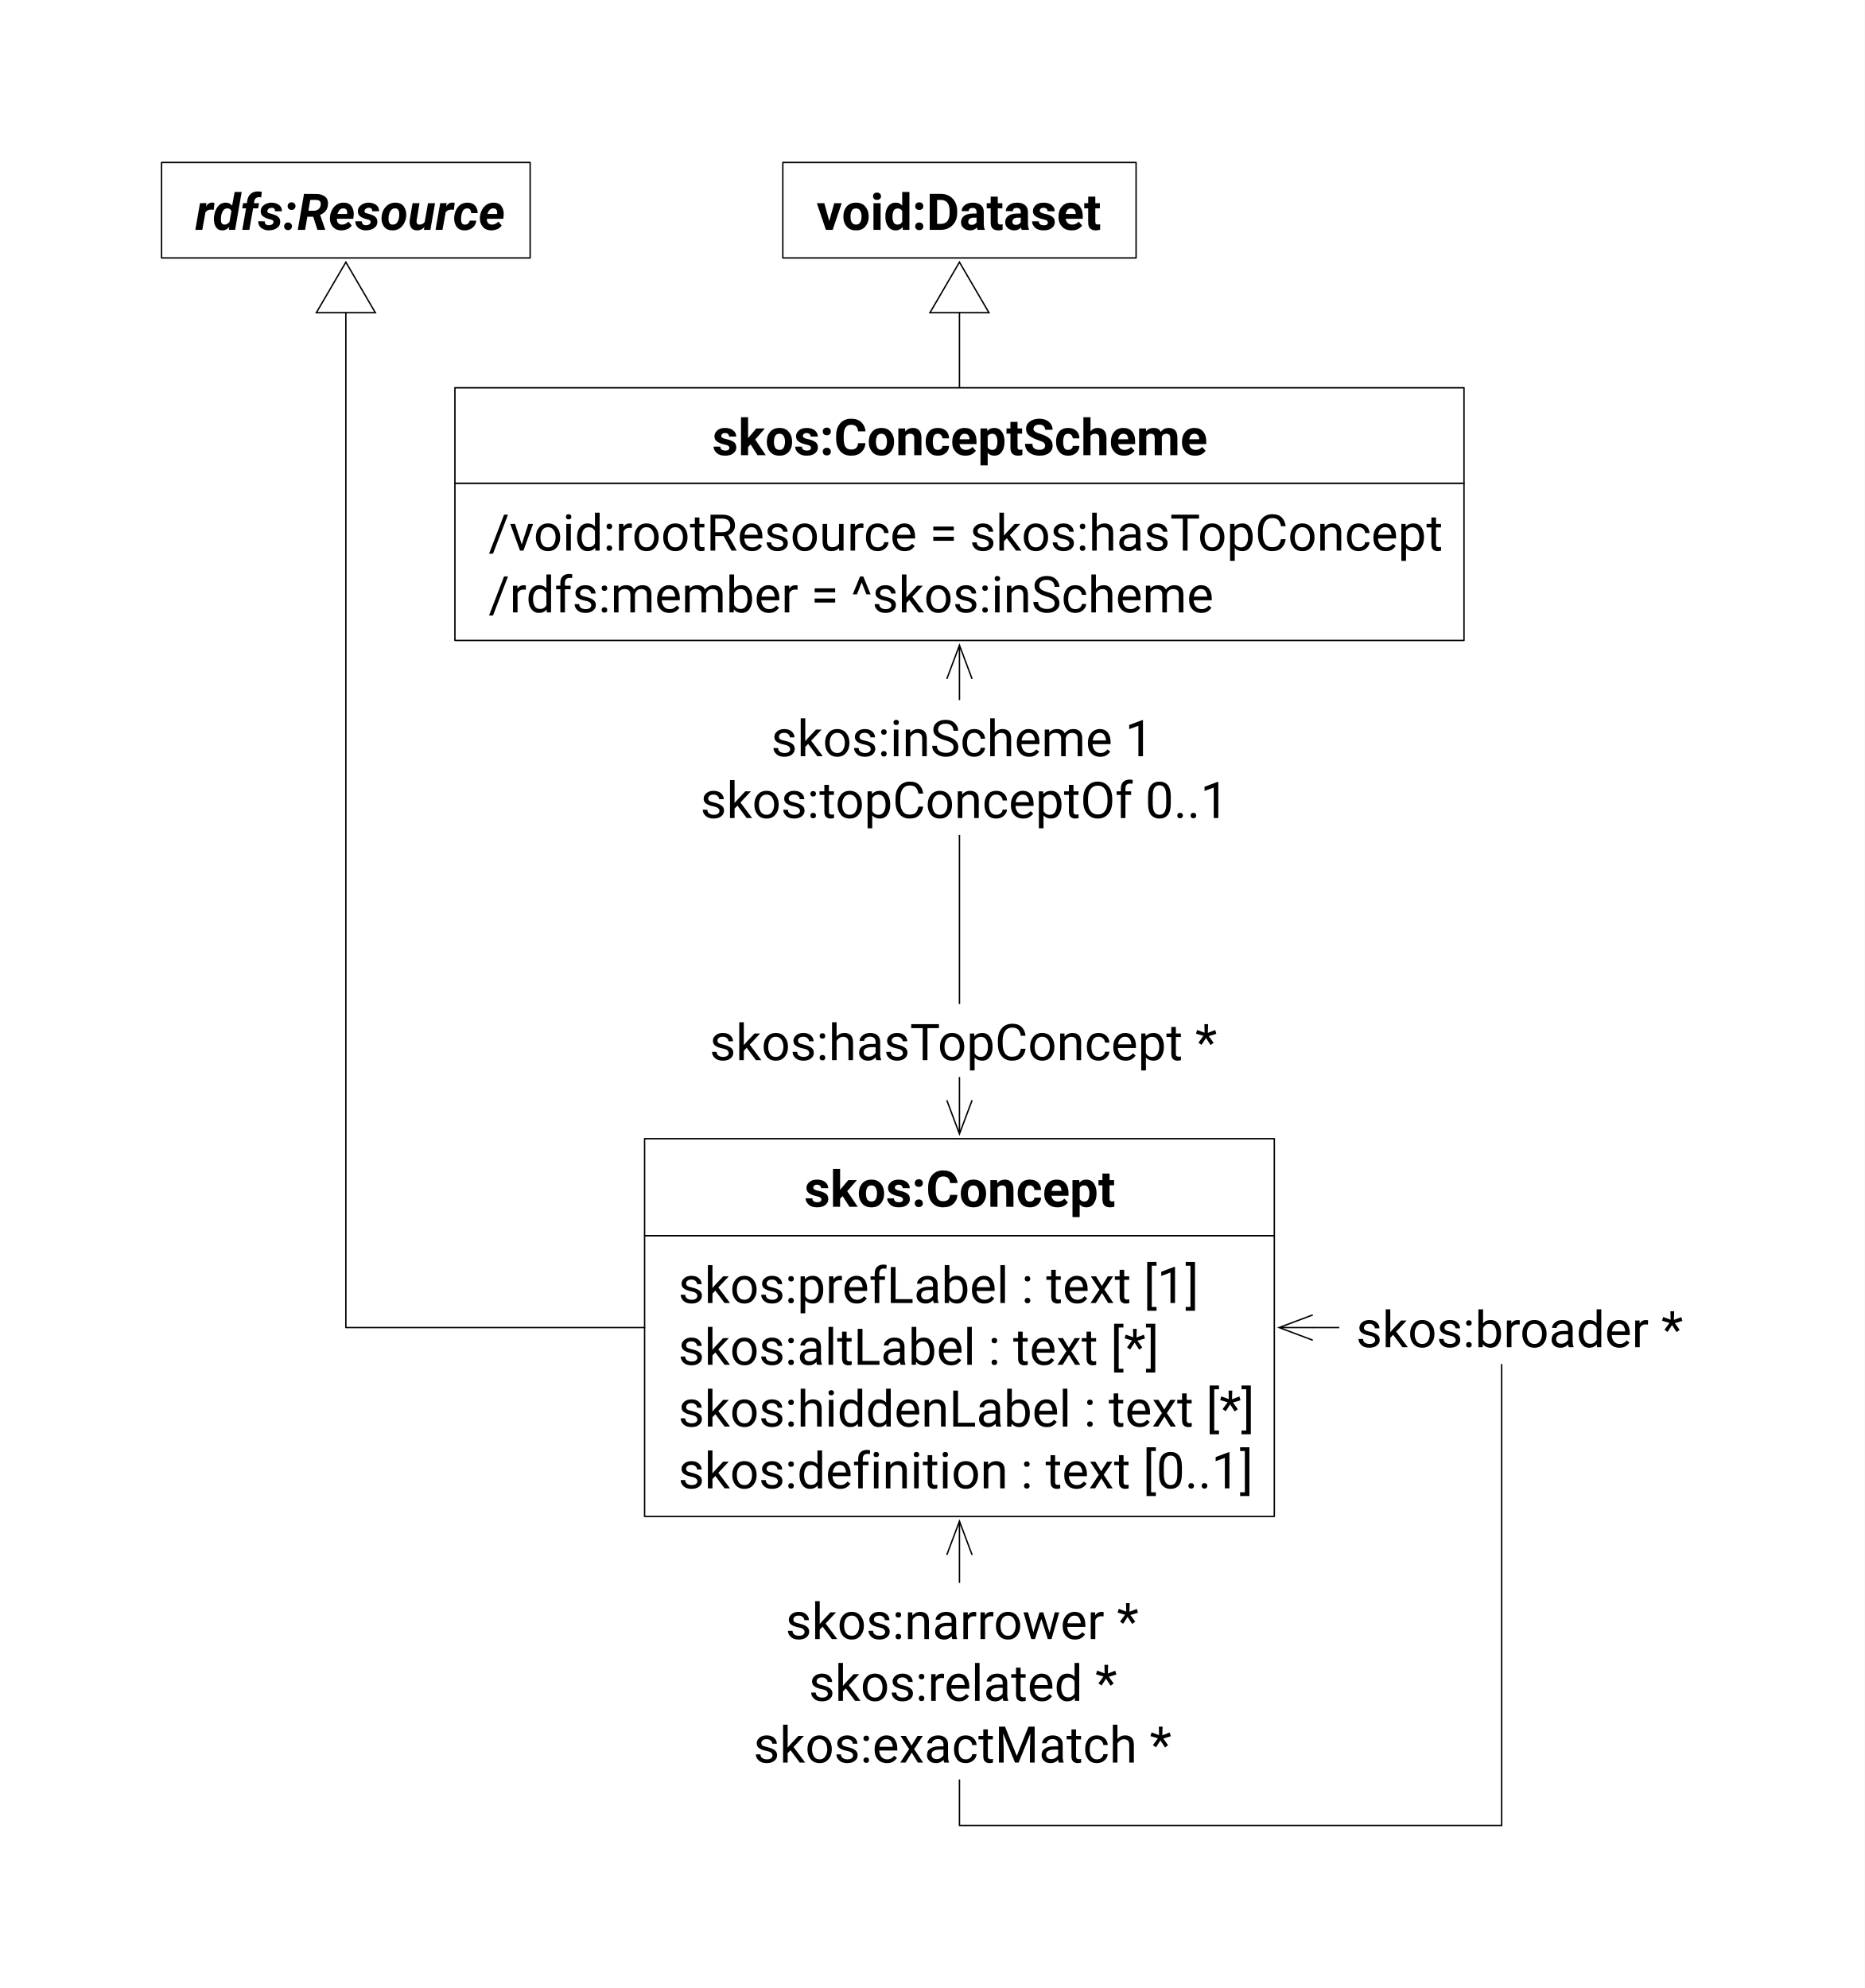
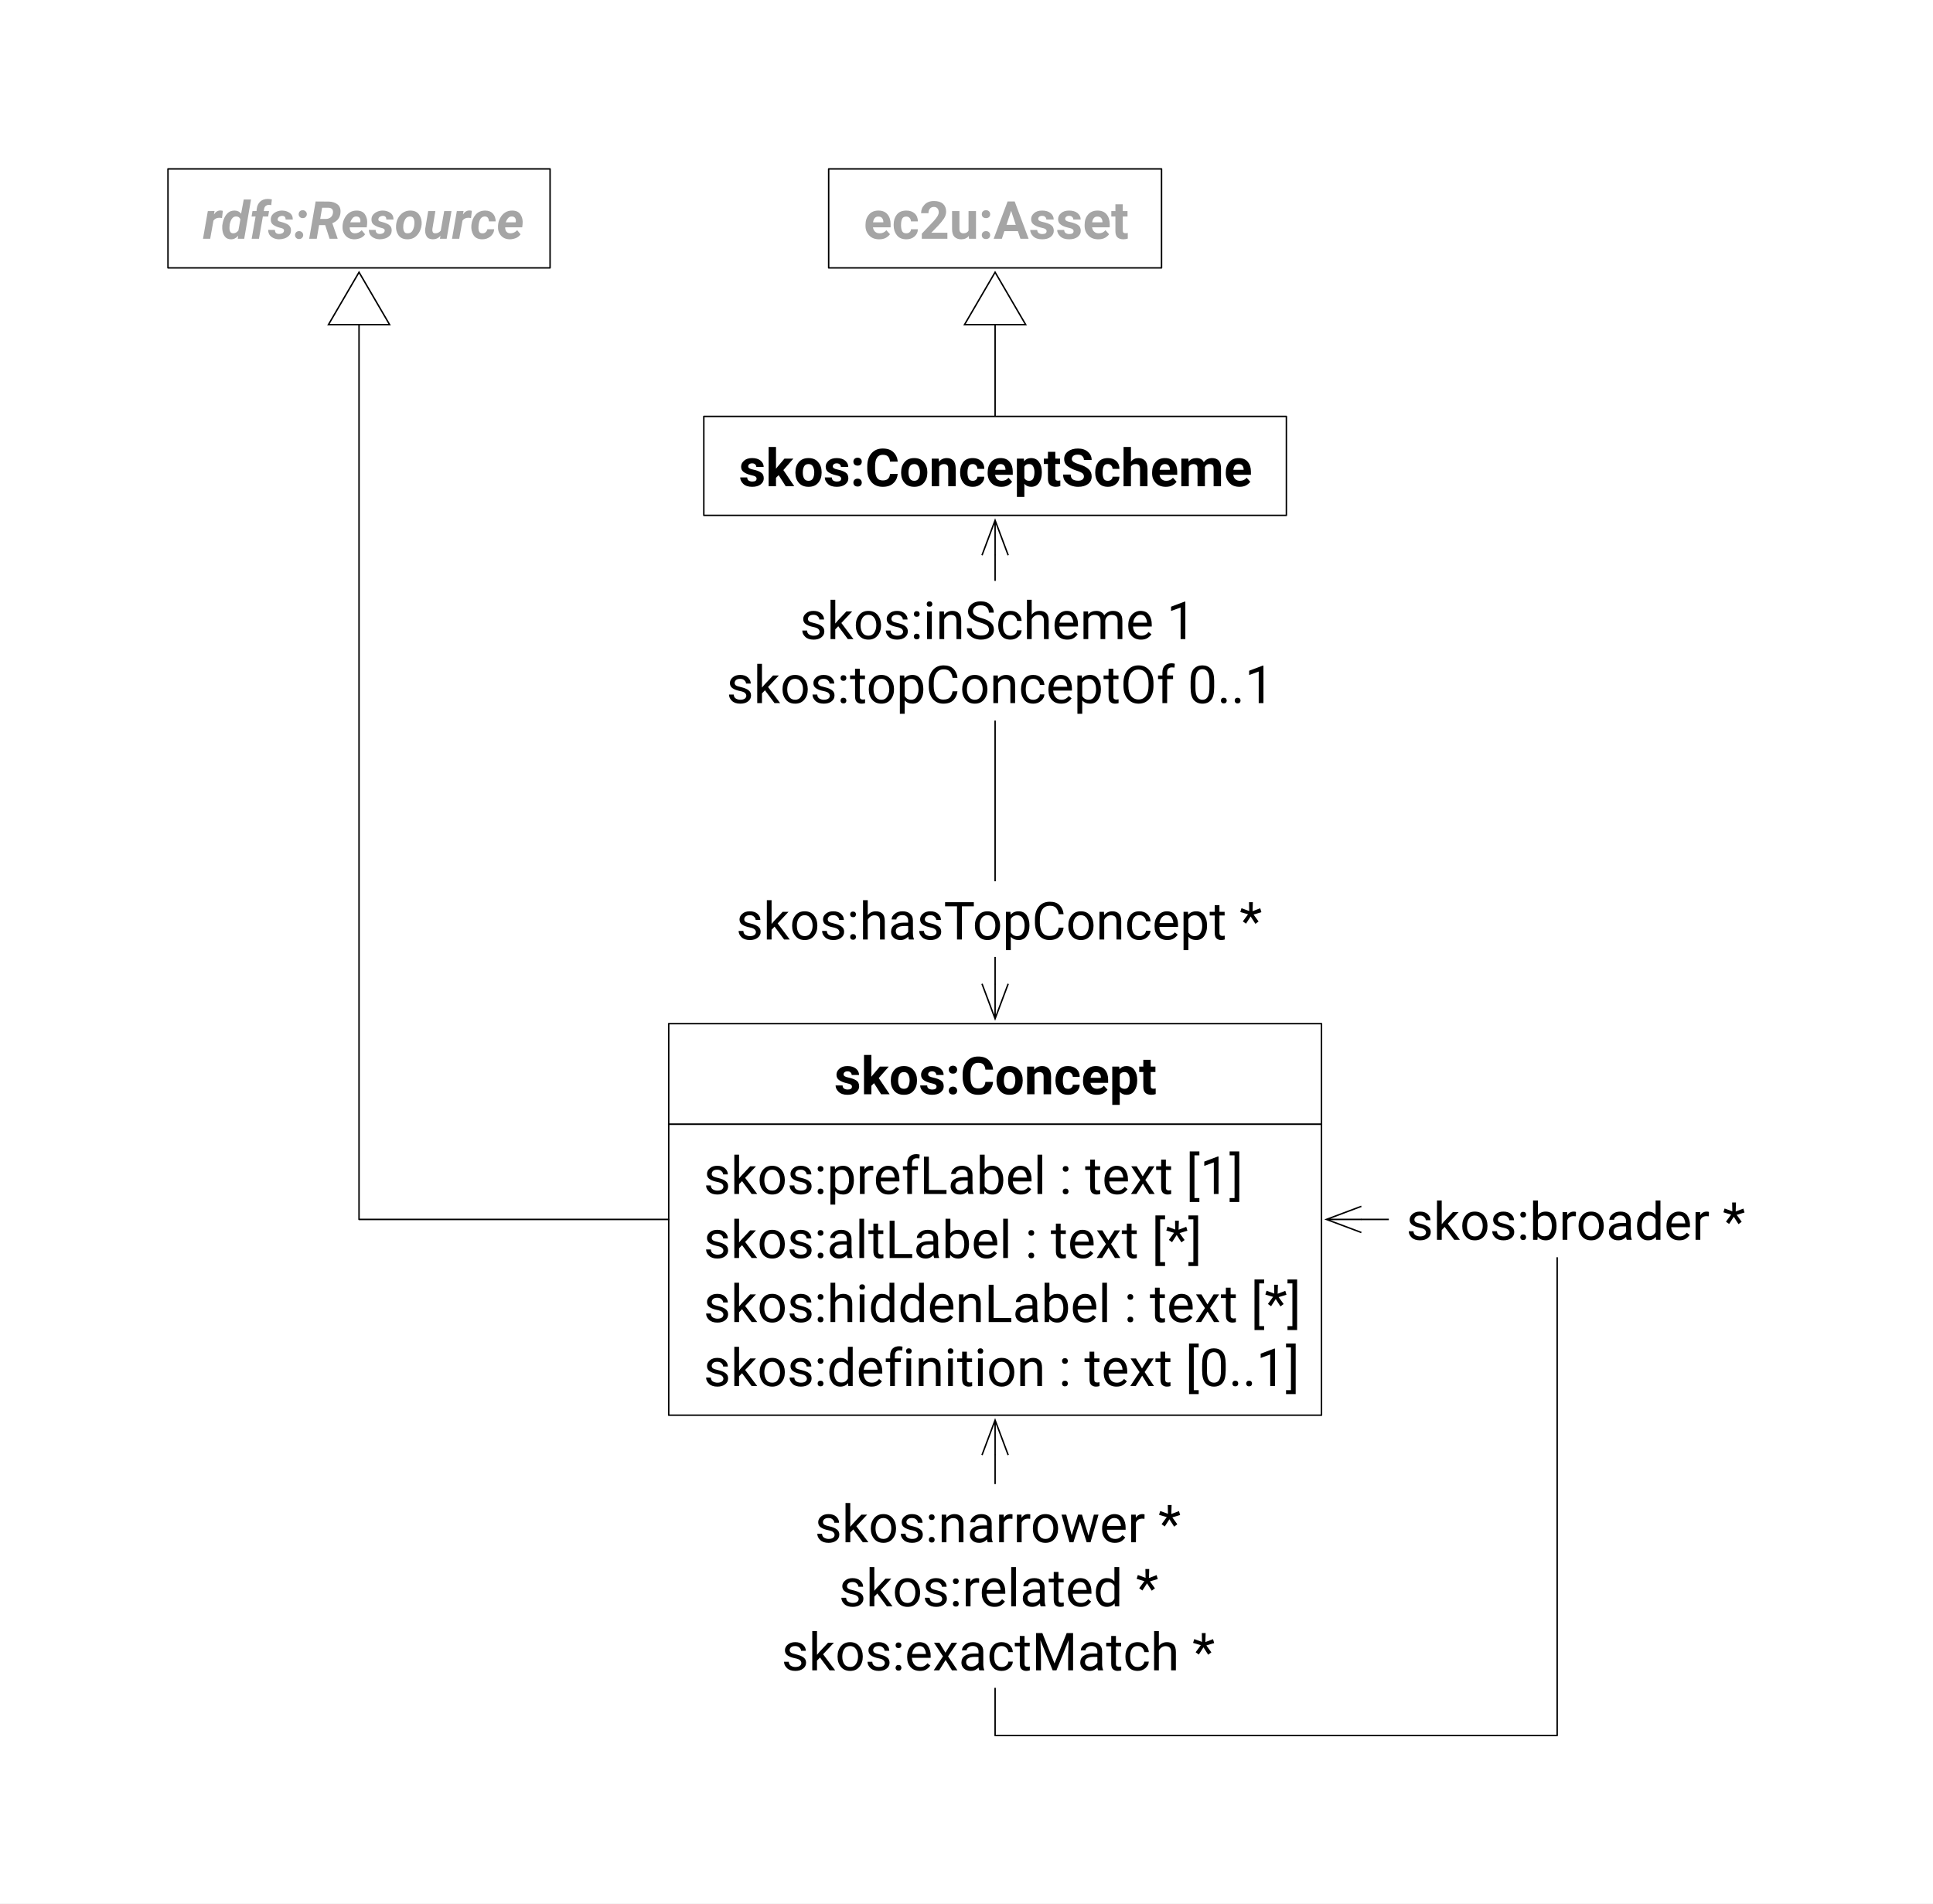
- <svg xmlns="http://www.w3.org/2000/svg" xmlns:xlink="http://www.w3.org/1999/xlink" version="1.1" viewBox="541 357 332 354" width="332" height="354">
+ <svg xmlns="http://www.w3.org/2000/svg" xmlns:xlink="http://www.w3.org/1999/xlink" version="1.1" viewBox="549 365 332 327" width="332" height="327">
  <defs>
    <marker orient="auto" overflow="visible" markerUnits="strokeWidth" id="UMLInheritance_Marker" stroke-linejoin="miter" stroke-miterlimit="10" viewBox="-1 -22 38 44" markerWidth="38" markerHeight="44" color="black">
      <g>
        <path d="M 36 0 L 0 -21 L 0 21 Z" fill="none" stroke="currentColor" stroke-width="1" />
      </g>
    </marker>
    <marker orient="auto" overflow="visible" markerUnits="strokeWidth" id="StickArrow_Marker" stroke-linejoin="miter" stroke-miterlimit="10" viewBox="-1 -10 26 20" markerWidth="26" markerHeight="20" color="black">
      <g>
        <path d="M 24 0 L 0 0 M 0 -9 L 24 0 L 0 9" fill="none" stroke="currentColor" stroke-width="1" />
      </g>
    </marker>
    <marker orient="auto" overflow="visible" markerUnits="strokeWidth" id="StickArrow_Marker_2" stroke-linejoin="miter" stroke-miterlimit="10" viewBox="-25 -10 26 20" markerWidth="26" markerHeight="20" color="black">
      <g>
        <path d="M -24 0 L 0 0 M 0 9 L -24 0 L 0 -9" fill="none" stroke="currentColor" stroke-width="1" />
      </g>
    </marker>
  </defs>
-   <g id="concepts" stroke="none" stroke-opacity="1" stroke-dasharray="none" fill="none" fill-opacity="1">
-     <rect fill="white" x="541" y="357" width="332" height="354" />
+   <g id="concepts" fill="none" fill-opacity="1" stroke="none" stroke-opacity="1" stroke-dasharray="none">
+     <rect fill="white" x="549" y="365" width="332" height="327" />
    <g id="concepts_Layer_1">
-       <g id="Group_209">
-         <g id="Graphic_211">
-           <rect x="655.767" y="577.026" width="112.116" height="50" fill="white" />
-           <rect x="655.767" y="577.026" width="112.116" height="50" stroke="black" stroke-linecap="round" stroke-linejoin="round" stroke-width=".25" />
-           <text transform="translate(661.767 580.0261)" fill="black">
+       <g id="Group_227">
+         <g id="Graphic_229">
+           <rect x="663.854" y="558.113" width="112.116" height="50" fill="white" />
+           <rect x="663.854" y="558.113" width="112.116" height="50" stroke="black" stroke-linecap="round" stroke-linejoin="round" stroke-width=".25" />
+           <text transform="translate(669.8537 561.1129)" fill="black">
            <tspan font-family="Roboto" font-size="9" fill="black" x="0" y="9">skos:prefLabel : text [1]
                        </tspan>
            <tspan font-family="Roboto" font-size="9" fill="black" x="0" y="20">skos:altLabel : text [*]
                        </tspan>
            <tspan font-family="Roboto" font-size="9" fill="black" x="0" y="31">skos:hiddenLabel : text
                            [*]
                        </tspan>
            <tspan font-family="Roboto" font-size="9" fill="black" x="0" y="42">skos:definition : text
                            [0..1]
                        </tspan>
          </text>
        </g>
-         <g id="Graphic_210">
-           <rect x="655.767" y="559.765" width="112.116" height="17.261" fill="white" />
-           <rect x="655.767" y="559.765" width="112.116" height="17.261" stroke="black" stroke-linecap="round" stroke-linejoin="round" stroke-width=".25" />
-           <text transform="translate(684.1769 562.8956)" fill="black">
+         <g id="Graphic_228">
+           <rect x="663.854" y="540.852" width="112.116" height="17.261" fill="white" />
+           <rect x="663.854" y="540.852" width="112.116" height="17.261" stroke="black" stroke-linecap="round" stroke-linejoin="round" stroke-width=".25" />
+           <text transform="translate(692.2636 543.9823)" fill="black">
            <tspan font-family="Roboto" font-weight="bold" font-size="9" fill="black" x="0" y="9">
                            skos:Concept
                        </tspan>
          </text>
        </g>
      </g>
-       <g id="Group_207">
-         <g id="Graphic_208">
+       <g id="Group_225">
+         <g id="Graphic_226">
          <a xlink:href="resources.svg">
-             <rect x="569.764" y="385.93" width="65.626" height="17" fill="white" />
-             <rect x="569.764" y="385.93" width="65.626" height="17" stroke="black" stroke-linecap="round" stroke-linejoin="round" stroke-width=".25" />
-             <text transform="translate(575.7638 388.9304)" fill="black">
-               <tspan font-family="Roboto" font-style="italic" font-weight="bold" font-size="9" fill="black" x="0" y="9">rdfs:Resource
+             <rect x="577.851" y="394.017" width="65.626" height="17" fill="white" />
+             <rect x="577.851" y="394.017" width="65.626" height="17" stroke="black" stroke-linecap="round" stroke-linejoin="round" stroke-width=".25" />
+             <text transform="translate(583.8505 397.0172)" fill="#a5a5a5">
+               <tspan font-family="Roboto" font-style="italic" font-weight="bold" font-size="9" fill="#a5a5a5" x="0" y="9">rdfs:Resource
                            </tspan>
            </text>
          </a>
        </g>
      </g>
-       <g id="Line_206">
-         <line x1="711.825" y1="426.047" x2="711.825" y2="412.68" marker-end="url(#UMLInheritance_Marker)" stroke="black" stroke-linecap="round" stroke-linejoin="round" stroke-width=".25" />
+       <g id="Line_224">
+         <line x1="719.912" y1="436.535" x2="719.912" y2="420.767" marker-end="url(#UMLInheritance_Marker)" stroke="black" stroke-linecap="round" stroke-linejoin="round" stroke-width=".25" />
      </g>
-       <g id="Group_203">
-         <g id="Graphic_205">
-           <rect x="621.995" y="443.047" width="179.66" height="28" fill="white" />
-           <rect x="621.995" y="443.047" width="179.66" height="28" stroke="black" stroke-linecap="round" stroke-linejoin="round" stroke-width=".25" />
-           <text transform="translate(627.995 446.0473)" fill="black">
-             <tspan font-family="Roboto" font-size="9" fill="black" x="0" y="9">/void:rootResource =
-                             skos:hasTopConcept
-                         </tspan>
-             <tspan font-family="Roboto" font-size="9" fill="black" x="0" y="20">/rdfs:member =
-                             ^skos:inScheme
-                         </tspan>
-           </text>
-         </g>
-         <g id="Graphic_204">
-           <rect x="621.995" y="426.047" width="179.66" height="17" fill="white" />
-           <rect x="621.995" y="426.047" width="179.66" height="17" stroke="black" stroke-linecap="round" stroke-linejoin="round" stroke-width=".25" />
-           <text transform="translate(667.7962 429.0473)" fill="black">
+       <g id="Group_221">
+         <g id="Graphic_222">
+           <rect x="669.883" y="436.535" width="100.058" height="17" fill="white" />
+           <rect x="669.883" y="436.535" width="100.058" height="17" stroke="black" stroke-linecap="round" stroke-linejoin="round" stroke-width=".25" />
+           <text transform="translate(675.883 439.5354)" fill="black">
            <tspan font-family="Roboto" font-weight="bold" font-size="9" fill="black" x="0" y="9">
                            skos:ConceptScheme
                        </tspan>
          </text>
        </g>
      </g>
-       <g id="Line_202">
-         <line x1="711.825" y1="552.915" x2="711.825" y2="477.897" marker-end="url(#StickArrow_Marker)" marker-start="url(#StickArrow_Marker_2)" stroke="black" stroke-linecap="round" stroke-linejoin="round" stroke-width=".25" />
+       <g id="Line_220">
+         <line x1="719.912" y1="534.002" x2="719.912" y2="460.385" marker-end="url(#StickArrow_Marker)" marker-start="url(#StickArrow_Marker_2)" stroke="black" stroke-linecap="round" stroke-linejoin="round" stroke-width=".25" />
      </g>
-       <g id="Graphic_201">
-         <rect x="662.702" y="481.664" width="98.246" height="24" fill="white" />
-         <text transform="translate(665.7023 482.6642)" fill="black">
+       <g id="Graphic_219">
+         <rect x="670.789" y="464.788" width="98.246" height="24" fill="white" />
+         <text transform="translate(673.789 465.7882)" fill="black">
          <tspan font-family="Roboto" font-size="9" fill="black" x="12.59" y="9">skos:inScheme 1</tspan>
          <tspan font-family="Roboto" font-size="9" fill="black" x="0" y="20">skos:topConceptOf 0..1</tspan>
        </text>
      </g>
-       <g id="Graphic_200">
-         <rect x="664.352" y="535.78" width="94.945" height="13" fill="white" />
-         <text transform="translate(667.3524 536.7799)" fill="black">
+       <g id="Graphic_218">
+         <rect x="672.439" y="516.393" width="94.945" height="13" fill="white" />
+         <text transform="translate(675.4391 517.3934)" fill="black">
          <tspan font-family="Roboto" font-size="9" fill="black" x="0" y="9">skos:hasTopConcept *</tspan>
        </text>
      </g>
-       <g id="Line_199">
-         <path d="M 711.825 633.876 L 711.825 682.056 L 808.362 682.056 L 808.362 593.396 L 774.733 593.396" marker-end="url(#StickArrow_Marker)" marker-start="url(#StickArrow_Marker_2)" stroke="black" stroke-linecap="round" stroke-linejoin="round" stroke-width=".25" />
+       <g id="Line_217">
+         <path d="M 719.912 614.963 L 719.912 663.142 L 816.449 663.142 L 816.449 574.482 L 782.82 574.482" marker-end="url(#StickArrow_Marker)" marker-start="url(#StickArrow_Marker_2)" stroke="black" stroke-linecap="round" stroke-linejoin="round" stroke-width=".25" />
      </g>
-       <g id="Graphic_198">
-         <rect x="779.45" y="586.896" width="65.243" height="13" fill="white" />
-         <text transform="translate(782.4501 587.8956)" fill="black">
+       <g id="Graphic_216">
+         <rect x="787.537" y="567.982" width="65.243" height="13" fill="white" />
+         <text transform="translate(790.5368 568.9823)" fill="black">
          <tspan font-family="Roboto" font-size="9" fill="black" x="0" y="9">skos:broader *</tspan>
        </text>
      </g>
-       <g id="Graphic_197">
-         <rect x="672.155" y="638.862" width="79.34" height="35" fill="white" />
-         <text transform="translate(675.1549 639.8622)" fill="black">
+       <g id="Graphic_215">
+         <rect x="680.242" y="619.949" width="79.34" height="35" fill="white" />
+         <text transform="translate(683.2416 620.9489)" fill="black">
          <tspan font-family="Roboto" font-size="9" fill="black" x="5.711" y="9">skos:narrower *</tspan>
          <tspan font-family="Roboto" font-size="9" fill="black" x="9.848" y="20">skos:related *</tspan>
          <tspan font-family="Roboto" font-size="9" fill="black" x="0" y="31">skos:exactMatch *</tspan>
        </text>
      </g>
-       <g id="Line_196">
-         <path d="M 655.767 593.396 L 602.577 593.396 L 602.577 412.68" marker-end="url(#UMLInheritance_Marker)" stroke="black" stroke-linecap="round" stroke-linejoin="round" stroke-width=".25" />
+       <g id="Line_214">
+         <path d="M 663.854 574.482 L 610.664 574.482 L 610.664 420.767" marker-end="url(#UMLInheritance_Marker)" stroke="black" stroke-linecap="round" stroke-linejoin="round" stroke-width=".25" />
      </g>
-       <g id="Group_194">
-         <g id="Graphic_195">
-           <a xlink:href="datasets.svg">
-             <rect x="680.376" y="385.93" width="62.897" height="17" fill="white" />
-             <rect x="680.376" y="385.93" width="62.897" height="17" stroke="black" stroke-linecap="round" stroke-linejoin="round" stroke-width=".25" />
-             <text transform="translate(686.3763 388.9304)" fill="black">
-               <tspan font-family="Roboto" font-weight="bold" font-size="9" fill="black" x="0" y="9">
-                                 void:Dataset
+       <g id="Group_212">
+         <g id="Graphic_213">
+           <a xlink:href="assets.svg">
+             <rect x="691.326" y="394.017" width="57.171" height="17" fill="white" />
+             <rect x="691.326" y="394.017" width="57.171" height="17" stroke="black" stroke-linecap="round" stroke-linejoin="round" stroke-width=".25" />
+             <text transform="translate(697.3261 397.0172)" fill="#a5a5a5">
+               <tspan font-family="Roboto" font-weight="bold" font-size="9" fill="#a5a5a5" x="0" y="9">
+                                 ec2u:Asset
                            </tspan>
            </text>
          </a>
        </g>
      </g>
    </g>
  </g>
</svg>
